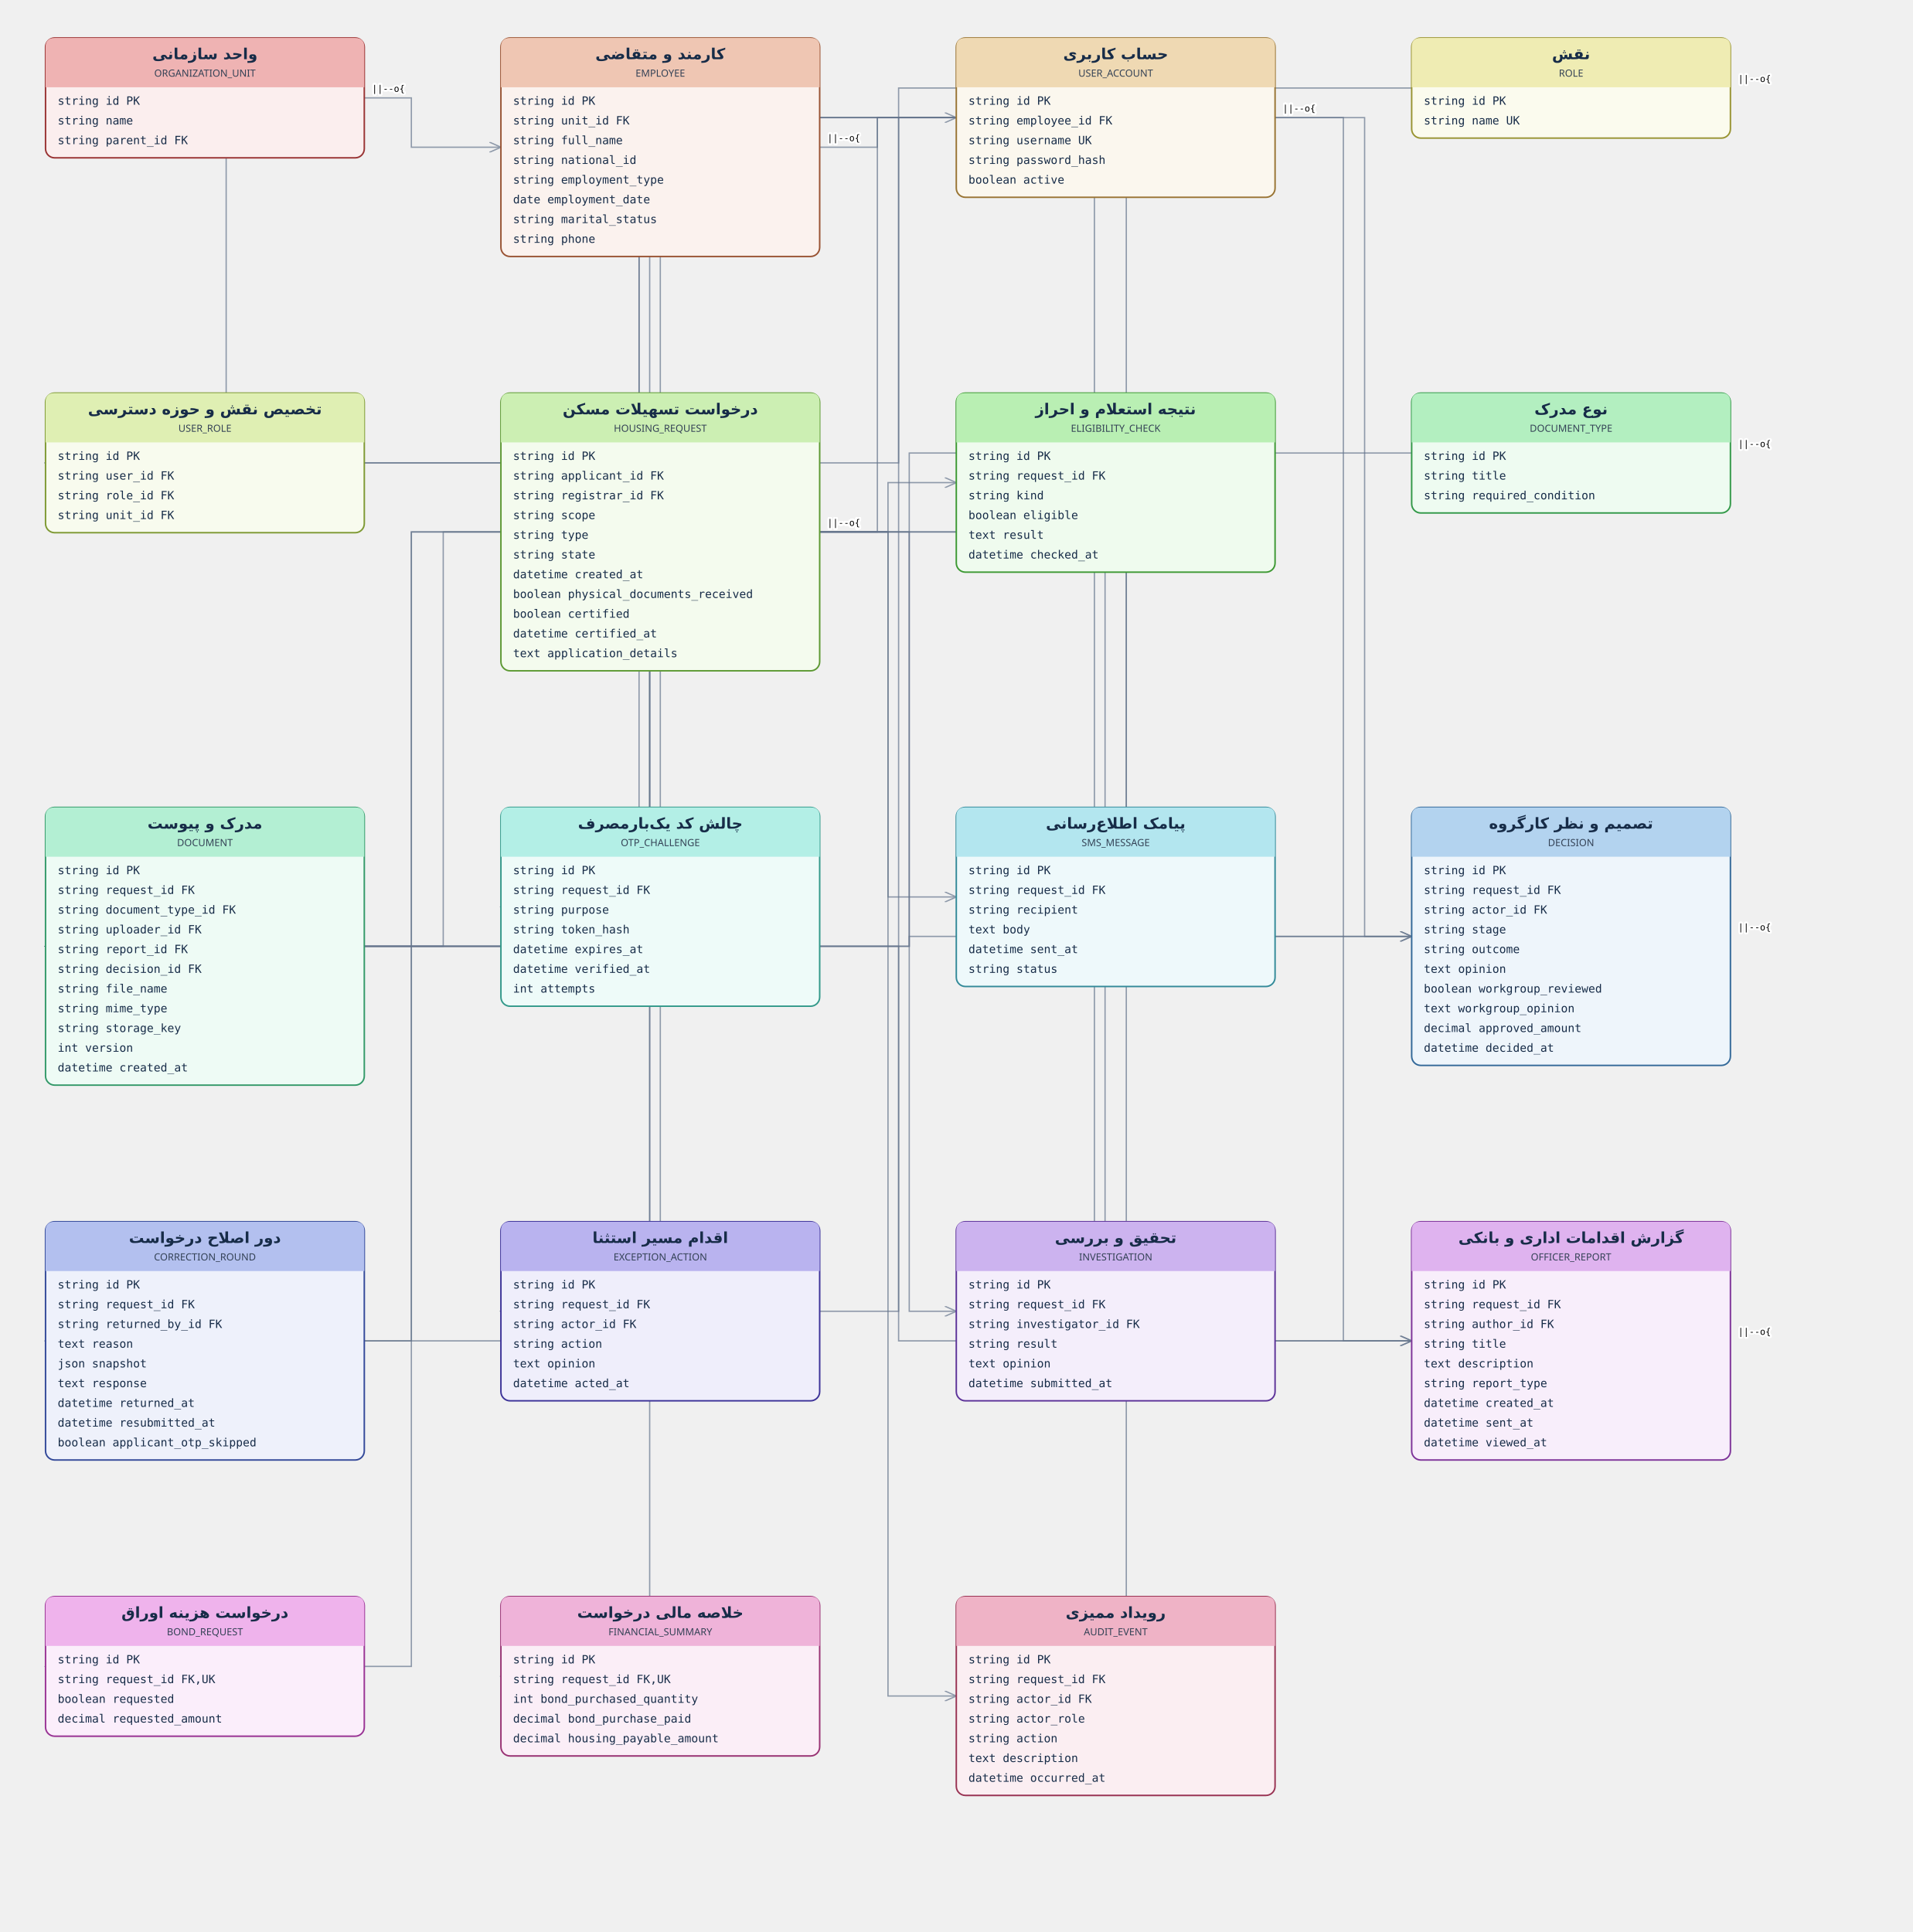
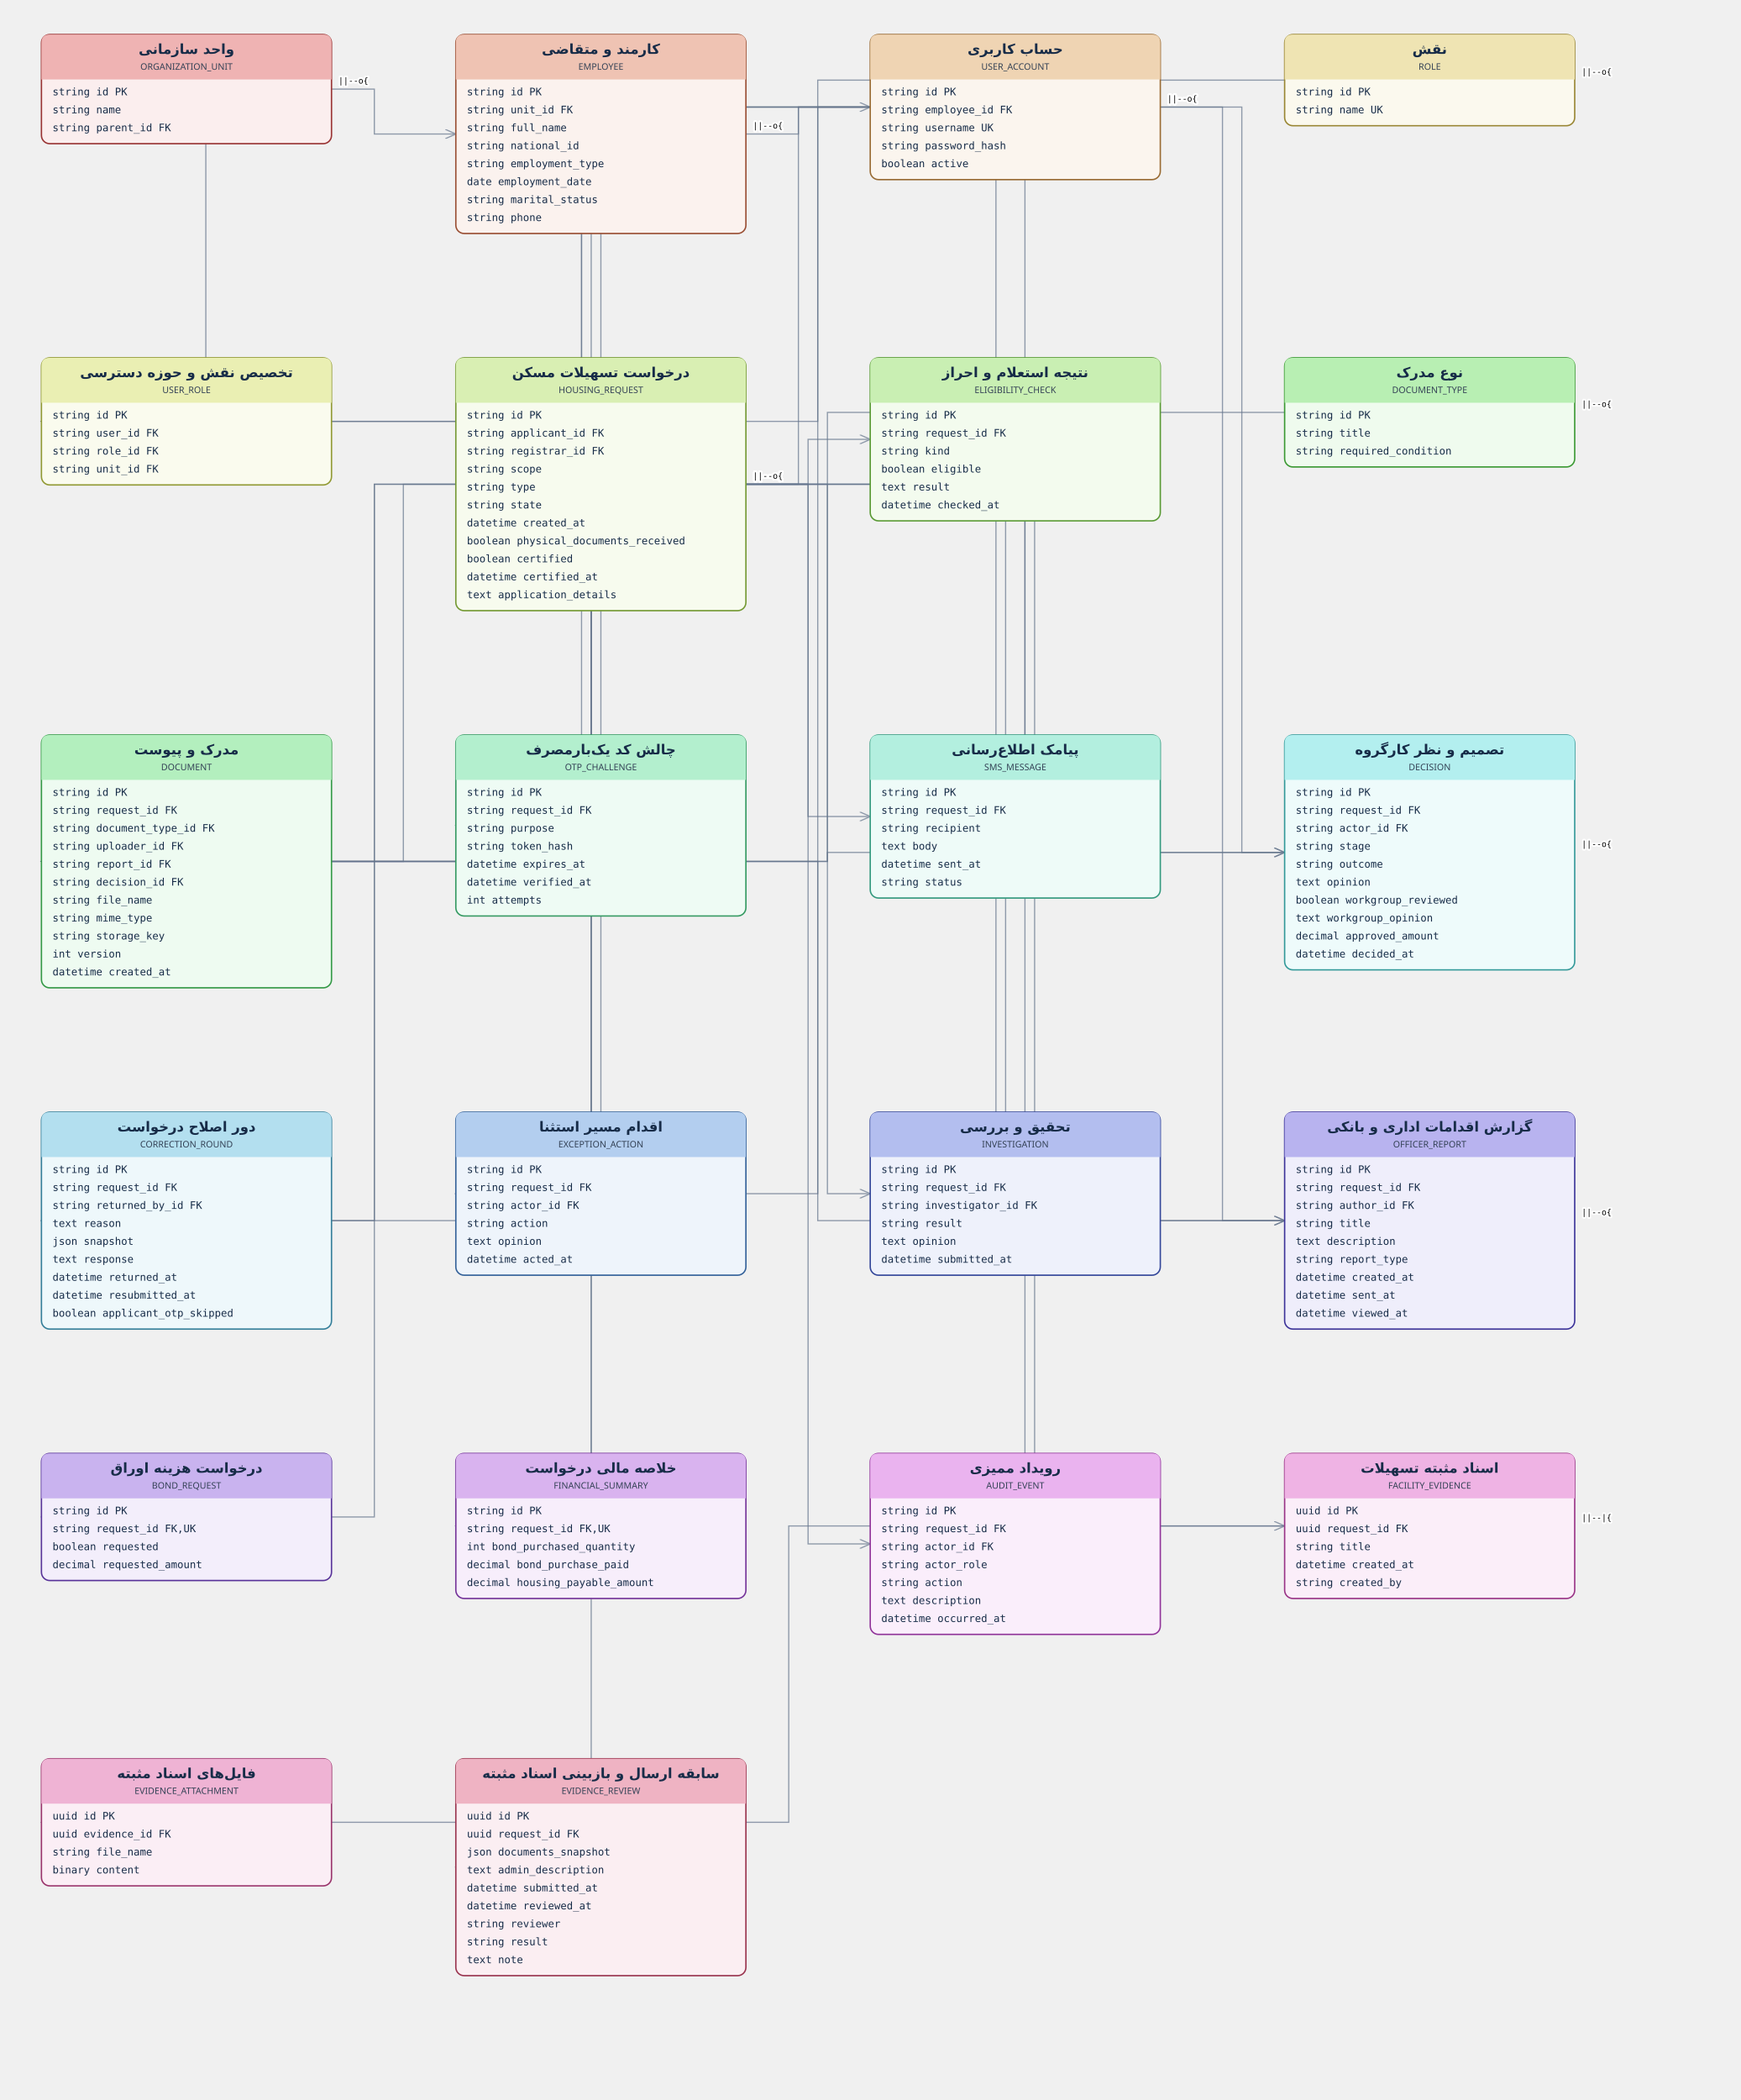
- <svg xmlns="http://www.w3.org/2000/svg" viewBox="0 0 2520 2546" role="img" aria-label="مدل روابط داده تسهیلات مسکن">
+ <svg xmlns="http://www.w3.org/2000/svg" viewBox="0 0 2520 3040" role="img" aria-label="مدل روابط داده تسهیلات مسکن">
  <defs>
    <marker id="arrow" markerWidth="10" markerHeight="8" refX="9" refY="4" orient="auto-start-reverse">
      <path d="M0 0 L9 4 L0 8" fill="none" stroke="#64748b" />
    </marker>
  </defs>
  <style>text{font-family:Vazir,Tahoma,sans-serif} .field{font-family:monospace;font-size:15px} .relation{font-family:monospace;font-size:12px;paint-order:stroke;stroke:#fff;stroke-width:5px;stroke-linejoin:round}</style>
  <g>
    <path d="M 480 129.0 H 542.0 V 194.0 H 660" fill="none" stroke="#64748b" stroke-width="1.7" opacity=".7" marker-end="url(#arrow)" />
    <text class="relation" x="490" y="121.0">||--o{</text>
  </g>
  <g>
    <path d="M 1080 194.0 H 1156.0 V 155.0 H 1260" fill="none" stroke="#64748b" stroke-width="1.7" opacity=".7" marker-end="url(#arrow)" />
    <text class="relation" x="1090" y="186.0">||--o{</text>
  </g>
  <g>
    <path d="M 1680 155.0 H 870.0 V 610.0 H 60" fill="none" stroke="#64748b" stroke-width="1.7" opacity=".7" marker-end="url(#arrow)" />
    <text class="relation" x="1690" y="147.0">||--o{</text>
  </g>
  <g>
    <path d="M 2280 116.0 H 1184.0 V 610.0 H 60" fill="none" stroke="#64748b" stroke-width="1.7" opacity=".7" marker-end="url(#arrow)" />
    <text class="relation" x="2290" y="108.0">||--o{</text>
  </g>
  <g>
    <path d="M 480 129.0 H 298.0 V 610.0 H 60" fill="none" stroke="#64748b" stroke-width="1.7" opacity=".7" marker-end="url(#arrow)" />
    <text class="relation" x="490" y="121.0">||--o{</text>
  </g>
  <g>
    <path d="M 1080 194.0 H 842.0 V 701.0 H 660" fill="none" stroke="#64748b" stroke-width="1.7" opacity=".7" marker-end="url(#arrow)" />
    <text class="relation" x="1090" y="186.0">||--o{</text>
  </g>
  <g>
    <path d="M 1680 155.0 H 1156.0 V 701.0 H 660" fill="none" stroke="#64748b" stroke-width="1.7" opacity=".7" marker-end="url(#arrow)" />
    <text class="relation" x="1690" y="147.0">||--o{</text>
  </g>
  <g>
    <path d="M 1080 701.0 H 1170.0 V 636.0 H 1260" fill="none" stroke="#64748b" stroke-width="1.7" opacity=".7" marker-end="url(#arrow)" />
    <text class="relation" x="1090" y="693.0">||--o{</text>
  </g>
  <g>
    <path d="M 1080 701.0 H 584.0 V 1247.0 H 60" fill="none" stroke="#64748b" stroke-width="1.7" opacity=".7" marker-end="url(#arrow)" />
    <text class="relation" x="1090" y="693.0">||--o{</text>
  </g>
  <g>
    <path d="M 2280 597.0 H 1198.0 V 1247.0 H 60" fill="none" stroke="#64748b" stroke-width="1.7" opacity=".7" marker-end="url(#arrow)" />
    <text class="relation" x="2290" y="589.0">||--o{</text>
  </g>
  <g>
    <path d="M 1680 155.0 H 842.0 V 1247.0 H 60" fill="none" stroke="#64748b" stroke-width="1.7" opacity=".7" marker-end="url(#arrow)" />
    <text class="relation" x="1690" y="147.0">||--o{</text>
  </g>
  <g>
    <path d="M 1080 701.0 H 856.0 V 1195.0 H 660" fill="none" stroke="#64748b" stroke-width="1.7" opacity=".7" marker-end="url(#arrow)" />
    <text class="relation" x="1090" y="693.0">||--o{</text>
  </g>
  <g>
    <path d="M 1080 701.0 H 1170.0 V 1182.0 H 1260" fill="none" stroke="#64748b" stroke-width="1.7" opacity=".7" marker-end="url(#arrow)" />
    <text class="relation" x="1090" y="693.0">||--o{</text>
  </g>
  <g>
    <path d="M 1080 701.0 H 1484.0 V 1234.0 H 1860" fill="none" stroke="#64748b" stroke-width="1.7" opacity=".7" marker-end="url(#arrow)" />
    <text class="relation" x="1090" y="693.0">||--o{</text>
  </g>
  <g>
    <path d="M 1680 155.0 H 1798.0 V 1234.0 H 1860" fill="none" stroke="#64748b" stroke-width="1.7" opacity=".7" marker-end="url(#arrow)" />
    <text class="relation" x="1690" y="147.0">||--o{</text>
  </g>
  <g>
    <path d="M 1080 701.0 H 542.0 V 1767.0 H 60" fill="none" stroke="#64748b" stroke-width="1.7" opacity=".7" marker-end="url(#arrow)" />
    <text class="relation" x="1090" y="693.0">||--o{</text>
  </g>
  <g>
    <path d="M 1680 155.0 H 856.0 V 1767.0 H 60" fill="none" stroke="#64748b" stroke-width="1.7" opacity=".7" marker-end="url(#arrow)" />
    <text class="relation" x="1690" y="147.0">||--o{</text>
  </g>
  <g>
    <path d="M 1080 701.0 H 870.0 V 1728.0 H 660" fill="none" stroke="#64748b" stroke-width="1.7" opacity=".7" marker-end="url(#arrow)" />
    <text class="relation" x="1090" y="693.0">||--o{</text>
  </g>
  <g>
    <path d="M 1680 155.0 H 1184.0 V 1728.0 H 660" fill="none" stroke="#64748b" stroke-width="1.7" opacity=".7" marker-end="url(#arrow)" />
    <text class="relation" x="1690" y="147.0">||--o{</text>
  </g>
  <g>
    <path d="M 1080 701.0 H 1198.0 V 1728.0 H 1260" fill="none" stroke="#64748b" stroke-width="1.7" opacity=".7" marker-end="url(#arrow)" />
    <text class="relation" x="1090" y="693.0">||--o{</text>
  </g>
  <g>
    <path d="M 1680 155.0 H 1442.0 V 1728.0 H 1260" fill="none" stroke="#64748b" stroke-width="1.7" opacity=".7" marker-end="url(#arrow)" />
    <text class="relation" x="1690" y="147.0">||--o{</text>
  </g>
  <g>
    <path d="M 1080 701.0 H 1456.0 V 1767.0 H 1860" fill="none" stroke="#64748b" stroke-width="1.7" opacity=".7" marker-end="url(#arrow)" />
    <text class="relation" x="1090" y="693.0">||--o{</text>
  </g>
  <g>
    <path d="M 1680 155.0 H 1770.0 V 1767.0 H 1860" fill="none" stroke="#64748b" stroke-width="1.7" opacity=".7" marker-end="url(#arrow)" />
    <text class="relation" x="1690" y="147.0">||--o{</text>
  </g>
  <g>
    <path d="M 2280 1767.0 H 1184.0 V 1247.0 H 60" fill="none" stroke="#64748b" stroke-width="1.7" opacity=".7" marker-end="url(#arrow)" />
    <text class="relation" x="2290" y="1759.0">||--o{</text>
  </g>
  <g>
    <path d="M 2280 1234.0 H 1198.0 V 1247.0 H 60" fill="none" stroke="#64748b" stroke-width="1.7" opacity=".7" marker-end="url(#arrow)" />
    <text class="relation" x="2290" y="1226.0">||--o{</text>
  </g>
  <g>
    <path d="M 1080 701.0 H 542.0 V 2196.0 H 60" fill="none" stroke="#64748b" stroke-width="1.7" opacity=".7" marker-end="url(#arrow)" />
    <text class="relation" x="1090" y="693.0">||--o|</text>
  </g>
  <g>
    <path d="M 1080 701.0 H 856.0 V 2209.0 H 660" fill="none" stroke="#64748b" stroke-width="1.7" opacity=".7" marker-end="url(#arrow)" />
    <text class="relation" x="1090" y="693.0">||--o|</text>
  </g>
  <g>
    <path d="M 1080 701.0 H 1170.0 V 2235.0 H 1260" fill="none" stroke="#64748b" stroke-width="1.7" opacity=".7" marker-end="url(#arrow)" />
    <text class="relation" x="1090" y="693.0">||--o{</text>
  </g>
  <g>
    <path d="M 1680 155.0 H 1484.0 V 2235.0 H 1260" fill="none" stroke="#64748b" stroke-width="1.7" opacity=".7" marker-end="url(#arrow)" />
    <text class="relation" x="1690" y="147.0">||--o{</text>
+   </g>
+   <g>
+     <path d="M 1080 701.0 H 1498.0 V 2209.0 H 1860" fill="none" stroke="#64748b" stroke-width="1.7" opacity=".7" marker-end="url(#arrow)" />
+     <text class="relation" x="1090" y="693.0">||--o{</text>
+   </g>
+   <g>
+     <path d="M 2280 2209.0 H 1142.0 V 2638.0 H 60" fill="none" stroke="#64748b" stroke-width="1.7" opacity=".7" marker-end="url(#arrow)" />
+     <text class="relation" x="2290" y="2201.0">||--|{</text>
+   </g>
+   <g>
+     <path d="M 1080 701.0 H 856.0 V 2703.0 H 660" fill="none" stroke="#64748b" stroke-width="1.7" opacity=".7" marker-end="url(#arrow)" />
+     <text class="relation" x="1090" y="693.0">||--o{</text>
  </g>
  <g class="erd-entity" data-entity="ORGANIZATION_UNIT">
    <rect class="entityBox" x="60" y="50" width="420" height="158" rx="12" fill="hsl(0 65% 96%)" stroke="hsl(0 50% 40%)" stroke-width="2" />
    <path d="M72 50 H468 Q480 50 480 62 V115 H60 V62 Q60 50 72 50" fill="hsl(0 65% 82%)" />
    <text x="270.0" y="78" text-anchor="middle" font-size="20" font-weight="700" fill="#172c48">واحد سازمانی</text>
    <text x="270.0" y="101" text-anchor="middle" font-size="13" fill="#334155">ORGANIZATION_UNIT</text>
    <text class="field" x="76" y="138" fill="#172c48">string id PK</text>
    <text class="field" x="76" y="164" fill="#172c48">string name</text>
    <text class="field" x="76" y="190" fill="#172c48">string parent_id FK</text>
  </g>
  <g class="erd-entity" data-entity="EMPLOYEE">
-     <rect class="entityBox" x="660" y="50" width="420" height="288" rx="12" fill="hsl(19 65% 96%)" stroke="hsl(19 50% 40%)" stroke-width="2" />
-     <path d="M672 50 H1068 Q1080 50 1080 62 V115 H660 V62 Q660 50 672 50" fill="hsl(19 65% 82%)" />
+     <rect class="entityBox" x="660" y="50" width="420" height="288" rx="12" fill="hsl(16 65% 96%)" stroke="hsl(16 50% 40%)" stroke-width="2" />
+     <path d="M672 50 H1068 Q1080 50 1080 62 V115 H660 V62 Q660 50 672 50" fill="hsl(16 65% 82%)" />
    <text x="870.0" y="78" text-anchor="middle" font-size="20" font-weight="700" fill="#172c48">کارمند و متقاضی</text>
    <text x="870.0" y="101" text-anchor="middle" font-size="13" fill="#334155">EMPLOYEE</text>
    <text class="field" x="676" y="138" fill="#172c48">string id PK</text>
    <text class="field" x="676" y="164" fill="#172c48">string unit_id FK</text>
    <text class="field" x="676" y="190" fill="#172c48">string full_name</text>
    <text class="field" x="676" y="216" fill="#172c48">string national_id</text>
    <text class="field" x="676" y="242" fill="#172c48">string employment_type</text>
    <text class="field" x="676" y="268" fill="#172c48">date employment_date</text>
    <text class="field" x="676" y="294" fill="#172c48">string marital_status</text>
    <text class="field" x="676" y="320" fill="#172c48">string phone</text>
  </g>
  <g class="erd-entity" data-entity="USER_ACCOUNT">
-     <rect class="entityBox" x="1260" y="50" width="420" height="210" rx="12" fill="hsl(38 65% 96%)" stroke="hsl(38 50% 40%)" stroke-width="2" />
-     <path d="M1272 50 H1668 Q1680 50 1680 62 V115 H1260 V62 Q1260 50 1272 50" fill="hsl(38 65% 82%)" />
+     <rect class="entityBox" x="1260" y="50" width="420" height="210" rx="12" fill="hsl(33 65% 96%)" stroke="hsl(33 50% 40%)" stroke-width="2" />
+     <path d="M1272 50 H1668 Q1680 50 1680 62 V115 H1260 V62 Q1260 50 1272 50" fill="hsl(33 65% 82%)" />
    <text x="1470.0" y="78" text-anchor="middle" font-size="20" font-weight="700" fill="#172c48">حساب کاربری</text>
    <text x="1470.0" y="101" text-anchor="middle" font-size="13" fill="#334155">USER_ACCOUNT</text>
    <text class="field" x="1276" y="138" fill="#172c48">string id PK</text>
    <text class="field" x="1276" y="164" fill="#172c48">string employee_id FK</text>
    <text class="field" x="1276" y="190" fill="#172c48">string username UK</text>
    <text class="field" x="1276" y="216" fill="#172c48">string password_hash</text>
    <text class="field" x="1276" y="242" fill="#172c48">boolean active</text>
  </g>
  <g class="erd-entity" data-entity="ROLE">
-     <rect class="entityBox" x="1860" y="50" width="420" height="132" rx="12" fill="hsl(57 65% 96%)" stroke="hsl(57 50% 40%)" stroke-width="2" />
-     <path d="M1872 50 H2268 Q2280 50 2280 62 V115 H1860 V62 Q1860 50 1872 50" fill="hsl(57 65% 82%)" />
+     <rect class="entityBox" x="1860" y="50" width="420" height="132" rx="12" fill="hsl(49 65% 96%)" stroke="hsl(49 50% 40%)" stroke-width="2" />
+     <path d="M1872 50 H2268 Q2280 50 2280 62 V115 H1860 V62 Q1860 50 1872 50" fill="hsl(49 65% 82%)" />
    <text x="2070.0" y="78" text-anchor="middle" font-size="20" font-weight="700" fill="#172c48">نقش</text>
    <text x="2070.0" y="101" text-anchor="middle" font-size="13" fill="#334155">ROLE</text>
    <text class="field" x="1876" y="138" fill="#172c48">string id PK</text>
    <text class="field" x="1876" y="164" fill="#172c48">string name UK</text>
  </g>
  <g class="erd-entity" data-entity="USER_ROLE">
-     <rect class="entityBox" x="60" y="518" width="420" height="184" rx="12" fill="hsl(76 65% 96%)" stroke="hsl(76 50% 40%)" stroke-width="2" />
-     <path d="M72 518 H468 Q480 518 480 530 V583 H60 V530 Q60 518 72 518" fill="hsl(76 65% 82%)" />
+     <rect class="entityBox" x="60" y="518" width="420" height="184" rx="12" fill="hsl(65 65% 96%)" stroke="hsl(65 50% 40%)" stroke-width="2" />
+     <path d="M72 518 H468 Q480 518 480 530 V583 H60 V530 Q60 518 72 518" fill="hsl(65 65% 82%)" />
    <text x="270.0" y="546" text-anchor="middle" font-size="20" font-weight="700" fill="#172c48">تخصیص نقش و حوزه دسترسی</text>
    <text x="270.0" y="569" text-anchor="middle" font-size="13" fill="#334155">USER_ROLE</text>
    <text class="field" x="76" y="606" fill="#172c48">string id PK</text>
    <text class="field" x="76" y="632" fill="#172c48">string user_id FK</text>
    <text class="field" x="76" y="658" fill="#172c48">string role_id FK</text>
    <text class="field" x="76" y="684" fill="#172c48">string unit_id FK</text>
  </g>
  <g class="erd-entity" data-entity="HOUSING_REQUEST">
-     <rect class="entityBox" x="660" y="518" width="420" height="366" rx="12" fill="hsl(95 65% 96%)" stroke="hsl(95 50% 40%)" stroke-width="2" />
-     <path d="M672 518 H1068 Q1080 518 1080 530 V583 H660 V530 Q660 518 672 518" fill="hsl(95 65% 82%)" />
+     <rect class="entityBox" x="660" y="518" width="420" height="366" rx="12" fill="hsl(82 65% 96%)" stroke="hsl(82 50% 40%)" stroke-width="2" />
+     <path d="M672 518 H1068 Q1080 518 1080 530 V583 H660 V530 Q660 518 672 518" fill="hsl(82 65% 82%)" />
    <text x="870.0" y="546" text-anchor="middle" font-size="20" font-weight="700" fill="#172c48">درخواست تسهیلات مسکن</text>
    <text x="870.0" y="569" text-anchor="middle" font-size="13" fill="#334155">HOUSING_REQUEST</text>
    <text class="field" x="676" y="606" fill="#172c48">string id PK</text>
    <text class="field" x="676" y="632" fill="#172c48">string applicant_id FK</text>
    <text class="field" x="676" y="658" fill="#172c48">string registrar_id FK</text>
    <text class="field" x="676" y="684" fill="#172c48">string scope</text>
    <text class="field" x="676" y="710" fill="#172c48">string type</text>
    <text class="field" x="676" y="736" fill="#172c48">string state</text>
    <text class="field" x="676" y="762" fill="#172c48">datetime created_at</text>
    <text class="field" x="676" y="788" fill="#172c48">boolean physical_documents_received</text>
    <text class="field" x="676" y="814" fill="#172c48">boolean certified</text>
    <text class="field" x="676" y="840" fill="#172c48">datetime certified_at</text>
    <text class="field" x="676" y="866" fill="#172c48">text application_details</text>
  </g>
  <g class="erd-entity" data-entity="ELIGIBILITY_CHECK">
-     <rect class="entityBox" x="1260" y="518" width="420" height="236" rx="12" fill="hsl(114 65% 96%)" stroke="hsl(114 50% 40%)" stroke-width="2" />
-     <path d="M1272 518 H1668 Q1680 518 1680 530 V583 H1260 V530 Q1260 518 1272 518" fill="hsl(114 65% 82%)" />
+     <rect class="entityBox" x="1260" y="518" width="420" height="236" rx="12" fill="hsl(98 65% 96%)" stroke="hsl(98 50% 40%)" stroke-width="2" />
+     <path d="M1272 518 H1668 Q1680 518 1680 530 V583 H1260 V530 Q1260 518 1272 518" fill="hsl(98 65% 82%)" />
    <text x="1470.0" y="546" text-anchor="middle" font-size="20" font-weight="700" fill="#172c48">نتیجه استعلام و احراز</text>
    <text x="1470.0" y="569" text-anchor="middle" font-size="13" fill="#334155">ELIGIBILITY_CHECK</text>
    <text class="field" x="1276" y="606" fill="#172c48">string id PK</text>
    <text class="field" x="1276" y="632" fill="#172c48">string request_id FK</text>
    <text class="field" x="1276" y="658" fill="#172c48">string kind</text>
    <text class="field" x="1276" y="684" fill="#172c48">boolean eligible</text>
    <text class="field" x="1276" y="710" fill="#172c48">text result</text>
    <text class="field" x="1276" y="736" fill="#172c48">datetime checked_at</text>
  </g>
  <g class="erd-entity" data-entity="DOCUMENT_TYPE">
-     <rect class="entityBox" x="1860" y="518" width="420" height="158" rx="12" fill="hsl(133 65% 96%)" stroke="hsl(133 50% 40%)" stroke-width="2" />
-     <path d="M1872 518 H2268 Q2280 518 2280 530 V583 H1860 V530 Q1860 518 1872 518" fill="hsl(133 65% 82%)" />
+     <rect class="entityBox" x="1860" y="518" width="420" height="158" rx="12" fill="hsl(115 65% 96%)" stroke="hsl(115 50% 40%)" stroke-width="2" />
+     <path d="M1872 518 H2268 Q2280 518 2280 530 V583 H1860 V530 Q1860 518 1872 518" fill="hsl(115 65% 82%)" />
    <text x="2070.0" y="546" text-anchor="middle" font-size="20" font-weight="700" fill="#172c48">نوع مدرک</text>
    <text x="2070.0" y="569" text-anchor="middle" font-size="13" fill="#334155">DOCUMENT_TYPE</text>
    <text class="field" x="1876" y="606" fill="#172c48">string id PK</text>
    <text class="field" x="1876" y="632" fill="#172c48">string title</text>
    <text class="field" x="1876" y="658" fill="#172c48">string required_condition</text>
  </g>
  <g class="erd-entity" data-entity="DOCUMENT">
-     <rect class="entityBox" x="60" y="1064" width="420" height="366" rx="12" fill="hsl(152 65% 96%)" stroke="hsl(152 50% 40%)" stroke-width="2" />
-     <path d="M72 1064 H468 Q480 1064 480 1076 V1129 H60 V1076 Q60 1064 72 1064" fill="hsl(152 65% 82%)" />
+     <rect class="entityBox" x="60" y="1064" width="420" height="366" rx="12" fill="hsl(131 65% 96%)" stroke="hsl(131 50% 40%)" stroke-width="2" />
+     <path d="M72 1064 H468 Q480 1064 480 1076 V1129 H60 V1076 Q60 1064 72 1064" fill="hsl(131 65% 82%)" />
    <text x="270.0" y="1092" text-anchor="middle" font-size="20" font-weight="700" fill="#172c48">مدرک و پیوست</text>
    <text x="270.0" y="1115" text-anchor="middle" font-size="13" fill="#334155">DOCUMENT</text>
    <text class="field" x="76" y="1152" fill="#172c48">string id PK</text>
    <text class="field" x="76" y="1178" fill="#172c48">string request_id FK</text>
    <text class="field" x="76" y="1204" fill="#172c48">string document_type_id FK</text>
    <text class="field" x="76" y="1230" fill="#172c48">string uploader_id FK</text>
    <text class="field" x="76" y="1256" fill="#172c48">string report_id FK</text>
    <text class="field" x="76" y="1282" fill="#172c48">string decision_id FK</text>
    <text class="field" x="76" y="1308" fill="#172c48">string file_name</text>
    <text class="field" x="76" y="1334" fill="#172c48">string mime_type</text>
    <text class="field" x="76" y="1360" fill="#172c48">string storage_key</text>
    <text class="field" x="76" y="1386" fill="#172c48">int version</text>
    <text class="field" x="76" y="1412" fill="#172c48">datetime created_at</text>
  </g>
  <g class="erd-entity" data-entity="OTP_CHALLENGE">
-     <rect class="entityBox" x="660" y="1064" width="420" height="262" rx="12" fill="hsl(171 65% 96%)" stroke="hsl(171 50% 40%)" stroke-width="2" />
-     <path d="M672 1064 H1068 Q1080 1064 1080 1076 V1129 H660 V1076 Q660 1064 672 1064" fill="hsl(171 65% 82%)" />
+     <rect class="entityBox" x="660" y="1064" width="420" height="262" rx="12" fill="hsl(147 65% 96%)" stroke="hsl(147 50% 40%)" stroke-width="2" />
+     <path d="M672 1064 H1068 Q1080 1064 1080 1076 V1129 H660 V1076 Q660 1064 672 1064" fill="hsl(147 65% 82%)" />
    <text x="870.0" y="1092" text-anchor="middle" font-size="20" font-weight="700" fill="#172c48">چالش کد یک‌بارمصرف</text>
    <text x="870.0" y="1115" text-anchor="middle" font-size="13" fill="#334155">OTP_CHALLENGE</text>
    <text class="field" x="676" y="1152" fill="#172c48">string id PK</text>
    <text class="field" x="676" y="1178" fill="#172c48">string request_id FK</text>
    <text class="field" x="676" y="1204" fill="#172c48">string purpose</text>
    <text class="field" x="676" y="1230" fill="#172c48">string token_hash</text>
    <text class="field" x="676" y="1256" fill="#172c48">datetime expires_at</text>
    <text class="field" x="676" y="1282" fill="#172c48">datetime verified_at</text>
    <text class="field" x="676" y="1308" fill="#172c48">int attempts</text>
  </g>
  <g class="erd-entity" data-entity="SMS_MESSAGE">
-     <rect class="entityBox" x="1260" y="1064" width="420" height="236" rx="12" fill="hsl(189 65% 96%)" stroke="hsl(189 50% 40%)" stroke-width="2" />
-     <path d="M1272 1064 H1668 Q1680 1064 1680 1076 V1129 H1260 V1076 Q1260 1064 1272 1064" fill="hsl(189 65% 82%)" />
+     <rect class="entityBox" x="1260" y="1064" width="420" height="236" rx="12" fill="hsl(164 65% 96%)" stroke="hsl(164 50% 40%)" stroke-width="2" />
+     <path d="M1272 1064 H1668 Q1680 1064 1680 1076 V1129 H1260 V1076 Q1260 1064 1272 1064" fill="hsl(164 65% 82%)" />
    <text x="1470.0" y="1092" text-anchor="middle" font-size="20" font-weight="700" fill="#172c48">پیامک اطلاع‌رسانی</text>
    <text x="1470.0" y="1115" text-anchor="middle" font-size="13" fill="#334155">SMS_MESSAGE</text>
    <text class="field" x="1276" y="1152" fill="#172c48">string id PK</text>
    <text class="field" x="1276" y="1178" fill="#172c48">string request_id FK</text>
    <text class="field" x="1276" y="1204" fill="#172c48">string recipient</text>
    <text class="field" x="1276" y="1230" fill="#172c48">text body</text>
    <text class="field" x="1276" y="1256" fill="#172c48">datetime sent_at</text>
    <text class="field" x="1276" y="1282" fill="#172c48">string status</text>
  </g>
  <g class="erd-entity" data-entity="DECISION">
-     <rect class="entityBox" x="1860" y="1064" width="420" height="340" rx="12" fill="hsl(208 65% 96%)" stroke="hsl(208 50% 40%)" stroke-width="2" />
-     <path d="M1872 1064 H2268 Q2280 1064 2280 1076 V1129 H1860 V1076 Q1860 1064 1872 1064" fill="hsl(208 65% 82%)" />
+     <rect class="entityBox" x="1860" y="1064" width="420" height="340" rx="12" fill="hsl(180 65% 96%)" stroke="hsl(180 50% 40%)" stroke-width="2" />
+     <path d="M1872 1064 H2268 Q2280 1064 2280 1076 V1129 H1860 V1076 Q1860 1064 1872 1064" fill="hsl(180 65% 82%)" />
    <text x="2070.0" y="1092" text-anchor="middle" font-size="20" font-weight="700" fill="#172c48">تصمیم و نظر کارگروه</text>
    <text x="2070.0" y="1115" text-anchor="middle" font-size="13" fill="#334155">DECISION</text>
    <text class="field" x="1876" y="1152" fill="#172c48">string id PK</text>
    <text class="field" x="1876" y="1178" fill="#172c48">string request_id FK</text>
    <text class="field" x="1876" y="1204" fill="#172c48">string actor_id FK</text>
    <text class="field" x="1876" y="1230" fill="#172c48">string stage</text>
    <text class="field" x="1876" y="1256" fill="#172c48">string outcome</text>
    <text class="field" x="1876" y="1282" fill="#172c48">text opinion</text>
    <text class="field" x="1876" y="1308" fill="#172c48">boolean workgroup_reviewed</text>
    <text class="field" x="1876" y="1334" fill="#172c48">text workgroup_opinion</text>
    <text class="field" x="1876" y="1360" fill="#172c48">decimal approved_amount</text>
    <text class="field" x="1876" y="1386" fill="#172c48">datetime decided_at</text>
  </g>
  <g class="erd-entity" data-entity="CORRECTION_ROUND">
-     <rect class="entityBox" x="60" y="1610" width="420" height="314" rx="12" fill="hsl(227 65% 96%)" stroke="hsl(227 50% 40%)" stroke-width="2" />
-     <path d="M72 1610 H468 Q480 1610 480 1622 V1675 H60 V1622 Q60 1610 72 1610" fill="hsl(227 65% 82%)" />
+     <rect class="entityBox" x="60" y="1610" width="420" height="314" rx="12" fill="hsl(196 65% 96%)" stroke="hsl(196 50% 40%)" stroke-width="2" />
+     <path d="M72 1610 H468 Q480 1610 480 1622 V1675 H60 V1622 Q60 1610 72 1610" fill="hsl(196 65% 82%)" />
    <text x="270.0" y="1638" text-anchor="middle" font-size="20" font-weight="700" fill="#172c48">دور اصلاح درخواست</text>
    <text x="270.0" y="1661" text-anchor="middle" font-size="13" fill="#334155">CORRECTION_ROUND</text>
    <text class="field" x="76" y="1698" fill="#172c48">string id PK</text>
    <text class="field" x="76" y="1724" fill="#172c48">string request_id FK</text>
    <text class="field" x="76" y="1750" fill="#172c48">string returned_by_id FK</text>
    <text class="field" x="76" y="1776" fill="#172c48">text reason</text>
    <text class="field" x="76" y="1802" fill="#172c48">json snapshot</text>
    <text class="field" x="76" y="1828" fill="#172c48">text response</text>
    <text class="field" x="76" y="1854" fill="#172c48">datetime returned_at</text>
    <text class="field" x="76" y="1880" fill="#172c48">datetime resubmitted_at</text>
    <text class="field" x="76" y="1906" fill="#172c48">boolean applicant_otp_skipped</text>
  </g>
  <g class="erd-entity" data-entity="EXCEPTION_ACTION">
-     <rect class="entityBox" x="660" y="1610" width="420" height="236" rx="12" fill="hsl(246 65% 96%)" stroke="hsl(246 50% 40%)" stroke-width="2" />
-     <path d="M672 1610 H1068 Q1080 1610 1080 1622 V1675 H660 V1622 Q660 1610 672 1610" fill="hsl(246 65% 82%)" />
+     <rect class="entityBox" x="660" y="1610" width="420" height="236" rx="12" fill="hsl(213 65% 96%)" stroke="hsl(213 50% 40%)" stroke-width="2" />
+     <path d="M672 1610 H1068 Q1080 1610 1080 1622 V1675 H660 V1622 Q660 1610 672 1610" fill="hsl(213 65% 82%)" />
    <text x="870.0" y="1638" text-anchor="middle" font-size="20" font-weight="700" fill="#172c48">اقدام مسیر استثنا</text>
    <text x="870.0" y="1661" text-anchor="middle" font-size="13" fill="#334155">EXCEPTION_ACTION</text>
    <text class="field" x="676" y="1698" fill="#172c48">string id PK</text>
    <text class="field" x="676" y="1724" fill="#172c48">string request_id FK</text>
    <text class="field" x="676" y="1750" fill="#172c48">string actor_id FK</text>
    <text class="field" x="676" y="1776" fill="#172c48">string action</text>
    <text class="field" x="676" y="1802" fill="#172c48">text opinion</text>
    <text class="field" x="676" y="1828" fill="#172c48">datetime acted_at</text>
  </g>
  <g class="erd-entity" data-entity="INVESTIGATION">
-     <rect class="entityBox" x="1260" y="1610" width="420" height="236" rx="12" fill="hsl(265 65% 96%)" stroke="hsl(265 50% 40%)" stroke-width="2" />
-     <path d="M1272 1610 H1668 Q1680 1610 1680 1622 V1675 H1260 V1622 Q1260 1610 1272 1610" fill="hsl(265 65% 82%)" />
+     <rect class="entityBox" x="1260" y="1610" width="420" height="236" rx="12" fill="hsl(229 65% 96%)" stroke="hsl(229 50% 40%)" stroke-width="2" />
+     <path d="M1272 1610 H1668 Q1680 1610 1680 1622 V1675 H1260 V1622 Q1260 1610 1272 1610" fill="hsl(229 65% 82%)" />
    <text x="1470.0" y="1638" text-anchor="middle" font-size="20" font-weight="700" fill="#172c48">تحقیق و بررسی</text>
    <text x="1470.0" y="1661" text-anchor="middle" font-size="13" fill="#334155">INVESTIGATION</text>
    <text class="field" x="1276" y="1698" fill="#172c48">string id PK</text>
    <text class="field" x="1276" y="1724" fill="#172c48">string request_id FK</text>
    <text class="field" x="1276" y="1750" fill="#172c48">string investigator_id FK</text>
    <text class="field" x="1276" y="1776" fill="#172c48">string result</text>
    <text class="field" x="1276" y="1802" fill="#172c48">text opinion</text>
    <text class="field" x="1276" y="1828" fill="#172c48">datetime submitted_at</text>
  </g>
  <g class="erd-entity" data-entity="OFFICER_REPORT">
-     <rect class="entityBox" x="1860" y="1610" width="420" height="314" rx="12" fill="hsl(284 65% 96%)" stroke="hsl(284 50% 40%)" stroke-width="2" />
-     <path d="M1872 1610 H2268 Q2280 1610 2280 1622 V1675 H1860 V1622 Q1860 1610 1872 1610" fill="hsl(284 65% 82%)" />
+     <rect class="entityBox" x="1860" y="1610" width="420" height="314" rx="12" fill="hsl(245 65% 96%)" stroke="hsl(245 50% 40%)" stroke-width="2" />
+     <path d="M1872 1610 H2268 Q2280 1610 2280 1622 V1675 H1860 V1622 Q1860 1610 1872 1610" fill="hsl(245 65% 82%)" />
    <text x="2070.0" y="1638" text-anchor="middle" font-size="20" font-weight="700" fill="#172c48">گزارش اقدامات اداری و بانکی</text>
    <text x="2070.0" y="1661" text-anchor="middle" font-size="13" fill="#334155">OFFICER_REPORT</text>
    <text class="field" x="1876" y="1698" fill="#172c48">string id PK</text>
    <text class="field" x="1876" y="1724" fill="#172c48">string request_id FK</text>
    <text class="field" x="1876" y="1750" fill="#172c48">string author_id FK</text>
    <text class="field" x="1876" y="1776" fill="#172c48">string title</text>
    <text class="field" x="1876" y="1802" fill="#172c48">text description</text>
    <text class="field" x="1876" y="1828" fill="#172c48">string report_type</text>
    <text class="field" x="1876" y="1854" fill="#172c48">datetime created_at</text>
    <text class="field" x="1876" y="1880" fill="#172c48">datetime sent_at</text>
    <text class="field" x="1876" y="1906" fill="#172c48">datetime viewed_at</text>
  </g>
  <g class="erd-entity" data-entity="BOND_REQUEST">
-     <rect class="entityBox" x="60" y="2104" width="420" height="184" rx="12" fill="hsl(303 65% 96%)" stroke="hsl(303 50% 40%)" stroke-width="2" />
-     <path d="M72 2104 H468 Q480 2104 480 2116 V2169 H60 V2116 Q60 2104 72 2104" fill="hsl(303 65% 82%)" />
+     <rect class="entityBox" x="60" y="2104" width="420" height="184" rx="12" fill="hsl(262 65% 96%)" stroke="hsl(262 50% 40%)" stroke-width="2" />
+     <path d="M72 2104 H468 Q480 2104 480 2116 V2169 H60 V2116 Q60 2104 72 2104" fill="hsl(262 65% 82%)" />
    <text x="270.0" y="2132" text-anchor="middle" font-size="20" font-weight="700" fill="#172c48">درخواست هزینه اوراق</text>
    <text x="270.0" y="2155" text-anchor="middle" font-size="13" fill="#334155">BOND_REQUEST</text>
    <text class="field" x="76" y="2192" fill="#172c48">string id PK</text>
    <text class="field" x="76" y="2218" fill="#172c48">string request_id FK,UK</text>
    <text class="field" x="76" y="2244" fill="#172c48">boolean requested</text>
    <text class="field" x="76" y="2270" fill="#172c48">decimal requested_amount</text>
  </g>
  <g class="erd-entity" data-entity="FINANCIAL_SUMMARY">
-     <rect class="entityBox" x="660" y="2104" width="420" height="210" rx="12" fill="hsl(322 65% 96%)" stroke="hsl(322 50% 40%)" stroke-width="2" />
-     <path d="M672 2104 H1068 Q1080 2104 1080 2116 V2169 H660 V2116 Q660 2104 672 2104" fill="hsl(322 65% 82%)" />
+     <rect class="entityBox" x="660" y="2104" width="420" height="210" rx="12" fill="hsl(278 65% 96%)" stroke="hsl(278 50% 40%)" stroke-width="2" />
+     <path d="M672 2104 H1068 Q1080 2104 1080 2116 V2169 H660 V2116 Q660 2104 672 2104" fill="hsl(278 65% 82%)" />
    <text x="870.0" y="2132" text-anchor="middle" font-size="20" font-weight="700" fill="#172c48">خلاصه مالی درخواست</text>
    <text x="870.0" y="2155" text-anchor="middle" font-size="13" fill="#334155">FINANCIAL_SUMMARY</text>
    <text class="field" x="676" y="2192" fill="#172c48">string id PK</text>
    <text class="field" x="676" y="2218" fill="#172c48">string request_id FK,UK</text>
    <text class="field" x="676" y="2244" fill="#172c48">int bond_purchased_quantity</text>
    <text class="field" x="676" y="2270" fill="#172c48">decimal bond_purchase_paid</text>
    <text class="field" x="676" y="2296" fill="#172c48">decimal housing_payable_amount</text>
  </g>
  <g class="erd-entity" data-entity="AUDIT_EVENT">
-     <rect class="entityBox" x="1260" y="2104" width="420" height="262" rx="12" fill="hsl(341 65% 96%)" stroke="hsl(341 50% 40%)" stroke-width="2" />
-     <path d="M1272 2104 H1668 Q1680 2104 1680 2116 V2169 H1260 V2116 Q1260 2104 1272 2104" fill="hsl(341 65% 82%)" />
+     <rect class="entityBox" x="1260" y="2104" width="420" height="262" rx="12" fill="hsl(295 65% 96%)" stroke="hsl(295 50% 40%)" stroke-width="2" />
+     <path d="M1272 2104 H1668 Q1680 2104 1680 2116 V2169 H1260 V2116 Q1260 2104 1272 2104" fill="hsl(295 65% 82%)" />
    <text x="1470.0" y="2132" text-anchor="middle" font-size="20" font-weight="700" fill="#172c48">رویداد ممیزی</text>
    <text x="1470.0" y="2155" text-anchor="middle" font-size="13" fill="#334155">AUDIT_EVENT</text>
    <text class="field" x="1276" y="2192" fill="#172c48">string id PK</text>
    <text class="field" x="1276" y="2218" fill="#172c48">string request_id FK</text>
    <text class="field" x="1276" y="2244" fill="#172c48">string actor_id FK</text>
    <text class="field" x="1276" y="2270" fill="#172c48">string actor_role</text>
    <text class="field" x="1276" y="2296" fill="#172c48">string action</text>
    <text class="field" x="1276" y="2322" fill="#172c48">text description</text>
    <text class="field" x="1276" y="2348" fill="#172c48">datetime occurred_at</text>
  </g>
+   <g class="erd-entity" data-entity="FACILITY_EVIDENCE">
+     <rect class="entityBox" x="1860" y="2104" width="420" height="210" rx="12" fill="hsl(311 65% 96%)" stroke="hsl(311 50% 40%)" stroke-width="2" />
+     <path d="M1872 2104 H2268 Q2280 2104 2280 2116 V2169 H1860 V2116 Q1860 2104 1872 2104" fill="hsl(311 65% 82%)" />
+     <text x="2070.0" y="2132" text-anchor="middle" font-size="20" font-weight="700" fill="#172c48">اسناد مثبته تسهیلات</text>
+     <text x="2070.0" y="2155" text-anchor="middle" font-size="13" fill="#334155">FACILITY_EVIDENCE</text>
+     <text class="field" x="1876" y="2192" fill="#172c48">uuid id PK</text>
+     <text class="field" x="1876" y="2218" fill="#172c48">uuid request_id FK</text>
+     <text class="field" x="1876" y="2244" fill="#172c48">string title</text>
+     <text class="field" x="1876" y="2270" fill="#172c48">datetime created_at</text>
+     <text class="field" x="1876" y="2296" fill="#172c48">string created_by</text>
+   </g>
+   <g class="erd-entity" data-entity="EVIDENCE_ATTACHMENT">
+     <rect class="entityBox" x="60" y="2546" width="420" height="184" rx="12" fill="hsl(327 65% 96%)" stroke="hsl(327 50% 40%)" stroke-width="2" />
+     <path d="M72 2546 H468 Q480 2546 480 2558 V2611 H60 V2558 Q60 2546 72 2546" fill="hsl(327 65% 82%)" />
+     <text x="270.0" y="2574" text-anchor="middle" font-size="20" font-weight="700" fill="#172c48">فایل‌های اسناد مثبته</text>
+     <text x="270.0" y="2597" text-anchor="middle" font-size="13" fill="#334155">EVIDENCE_ATTACHMENT</text>
+     <text class="field" x="76" y="2634" fill="#172c48">uuid id PK</text>
+     <text class="field" x="76" y="2660" fill="#172c48">uuid evidence_id FK</text>
+     <text class="field" x="76" y="2686" fill="#172c48">string file_name</text>
+     <text class="field" x="76" y="2712" fill="#172c48">binary content</text>
+   </g>
+   <g class="erd-entity" data-entity="EVIDENCE_REVIEW">
+     <rect class="entityBox" x="660" y="2546" width="420" height="314" rx="12" fill="hsl(344 65% 96%)" stroke="hsl(344 50% 40%)" stroke-width="2" />
+     <path d="M672 2546 H1068 Q1080 2546 1080 2558 V2611 H660 V2558 Q660 2546 672 2546" fill="hsl(344 65% 82%)" />
+     <text x="870.0" y="2574" text-anchor="middle" font-size="20" font-weight="700" fill="#172c48">سابقه ارسال و بازبینی اسناد مثبته</text>
+     <text x="870.0" y="2597" text-anchor="middle" font-size="13" fill="#334155">EVIDENCE_REVIEW</text>
+     <text class="field" x="676" y="2634" fill="#172c48">uuid id PK</text>
+     <text class="field" x="676" y="2660" fill="#172c48">uuid request_id FK</text>
+     <text class="field" x="676" y="2686" fill="#172c48">json documents_snapshot</text>
+     <text class="field" x="676" y="2712" fill="#172c48">text admin_description</text>
+     <text class="field" x="676" y="2738" fill="#172c48">datetime submitted_at</text>
+     <text class="field" x="676" y="2764" fill="#172c48">datetime reviewed_at</text>
+     <text class="field" x="676" y="2790" fill="#172c48">string reviewer</text>
+     <text class="field" x="676" y="2816" fill="#172c48">string result</text>
+     <text class="field" x="676" y="2842" fill="#172c48">text note</text>
+   </g>
</svg>
